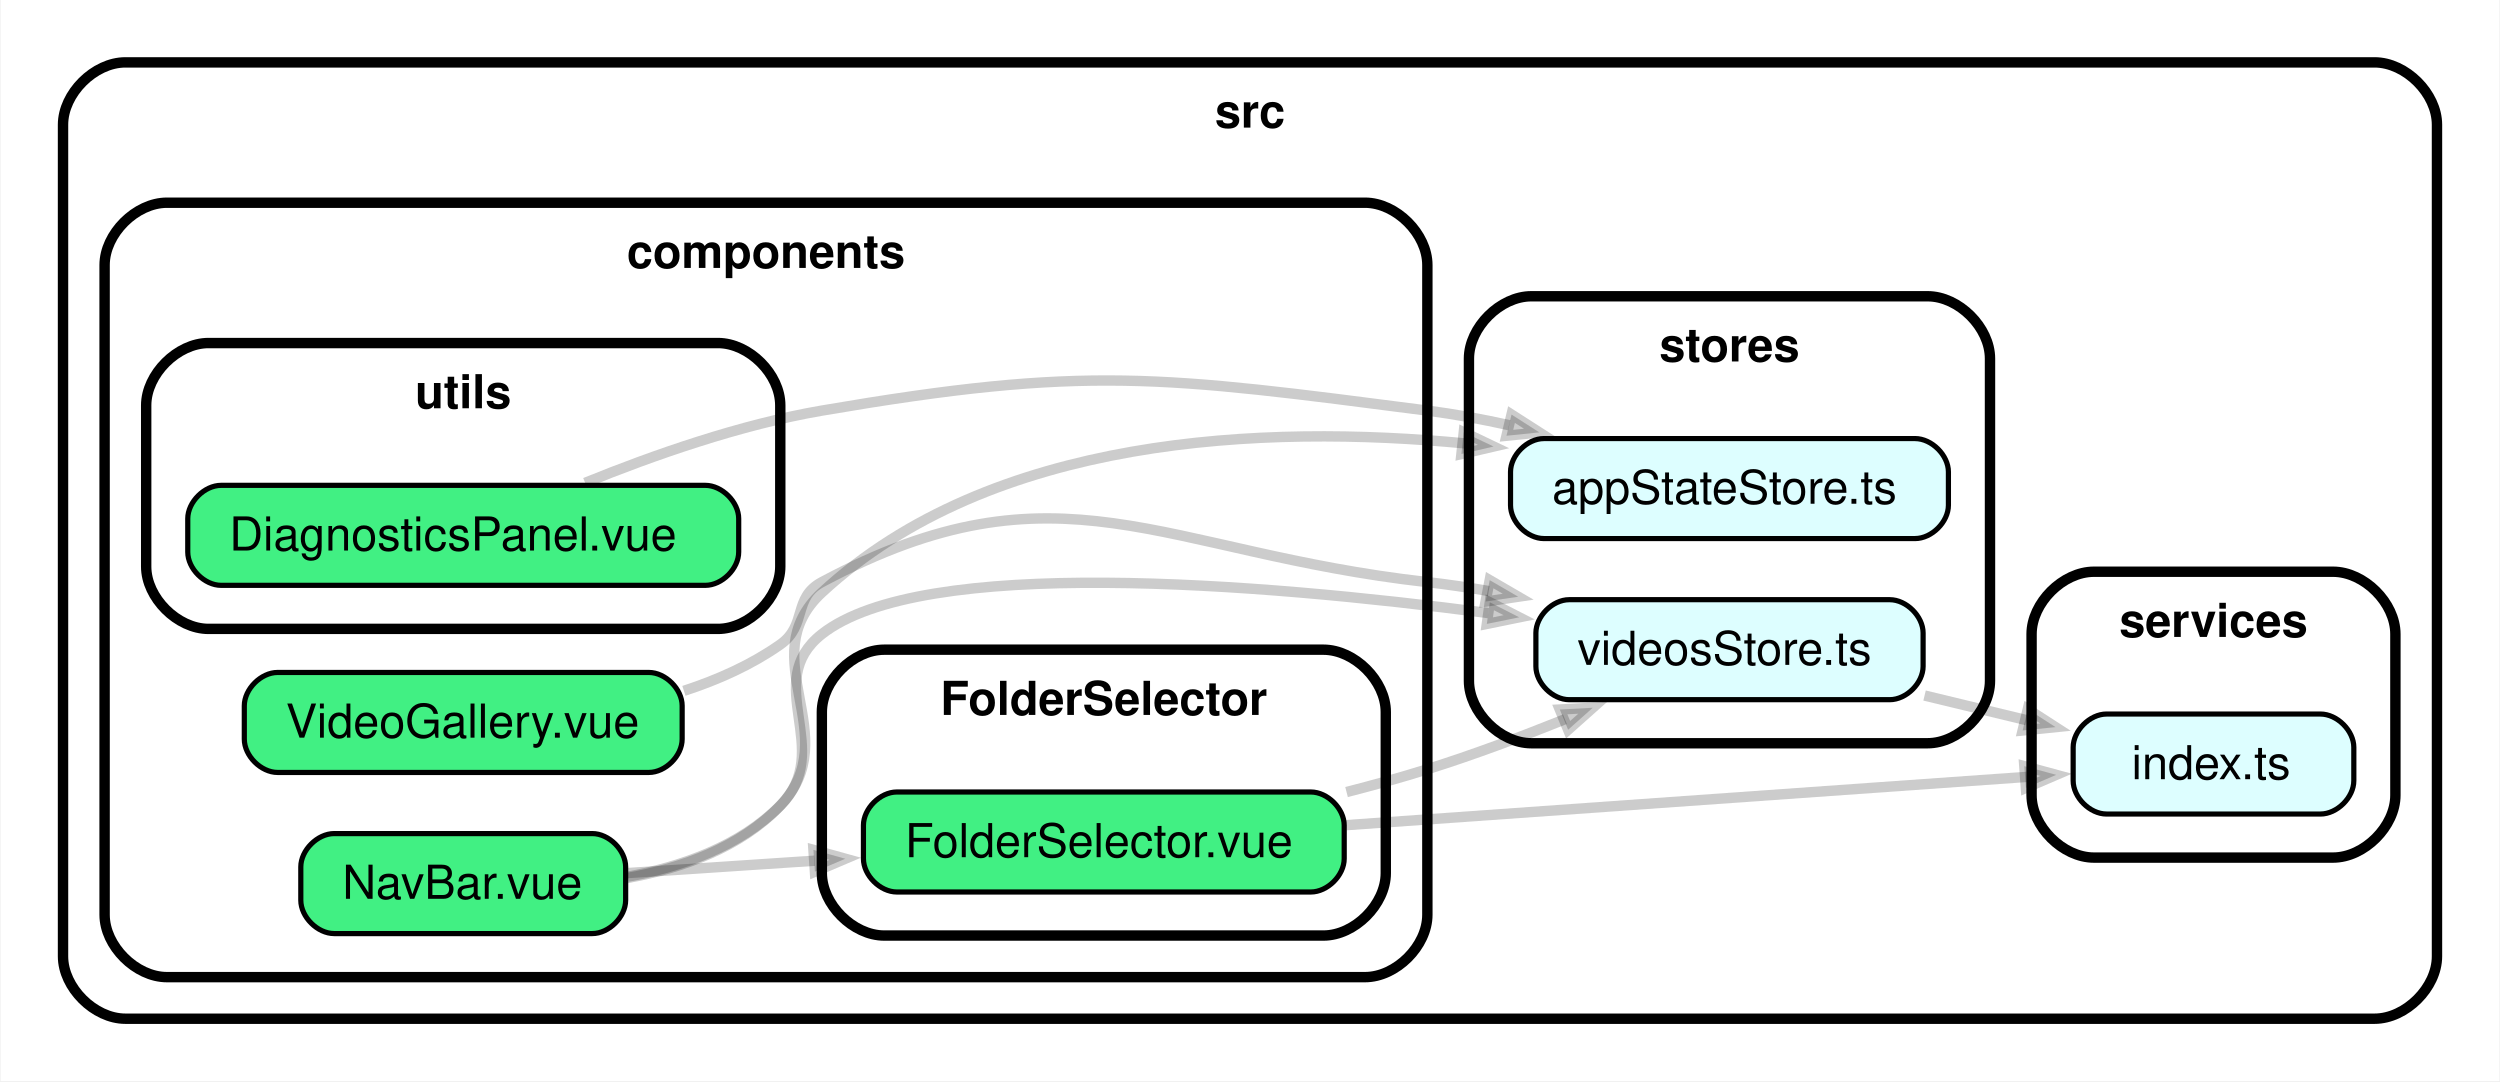
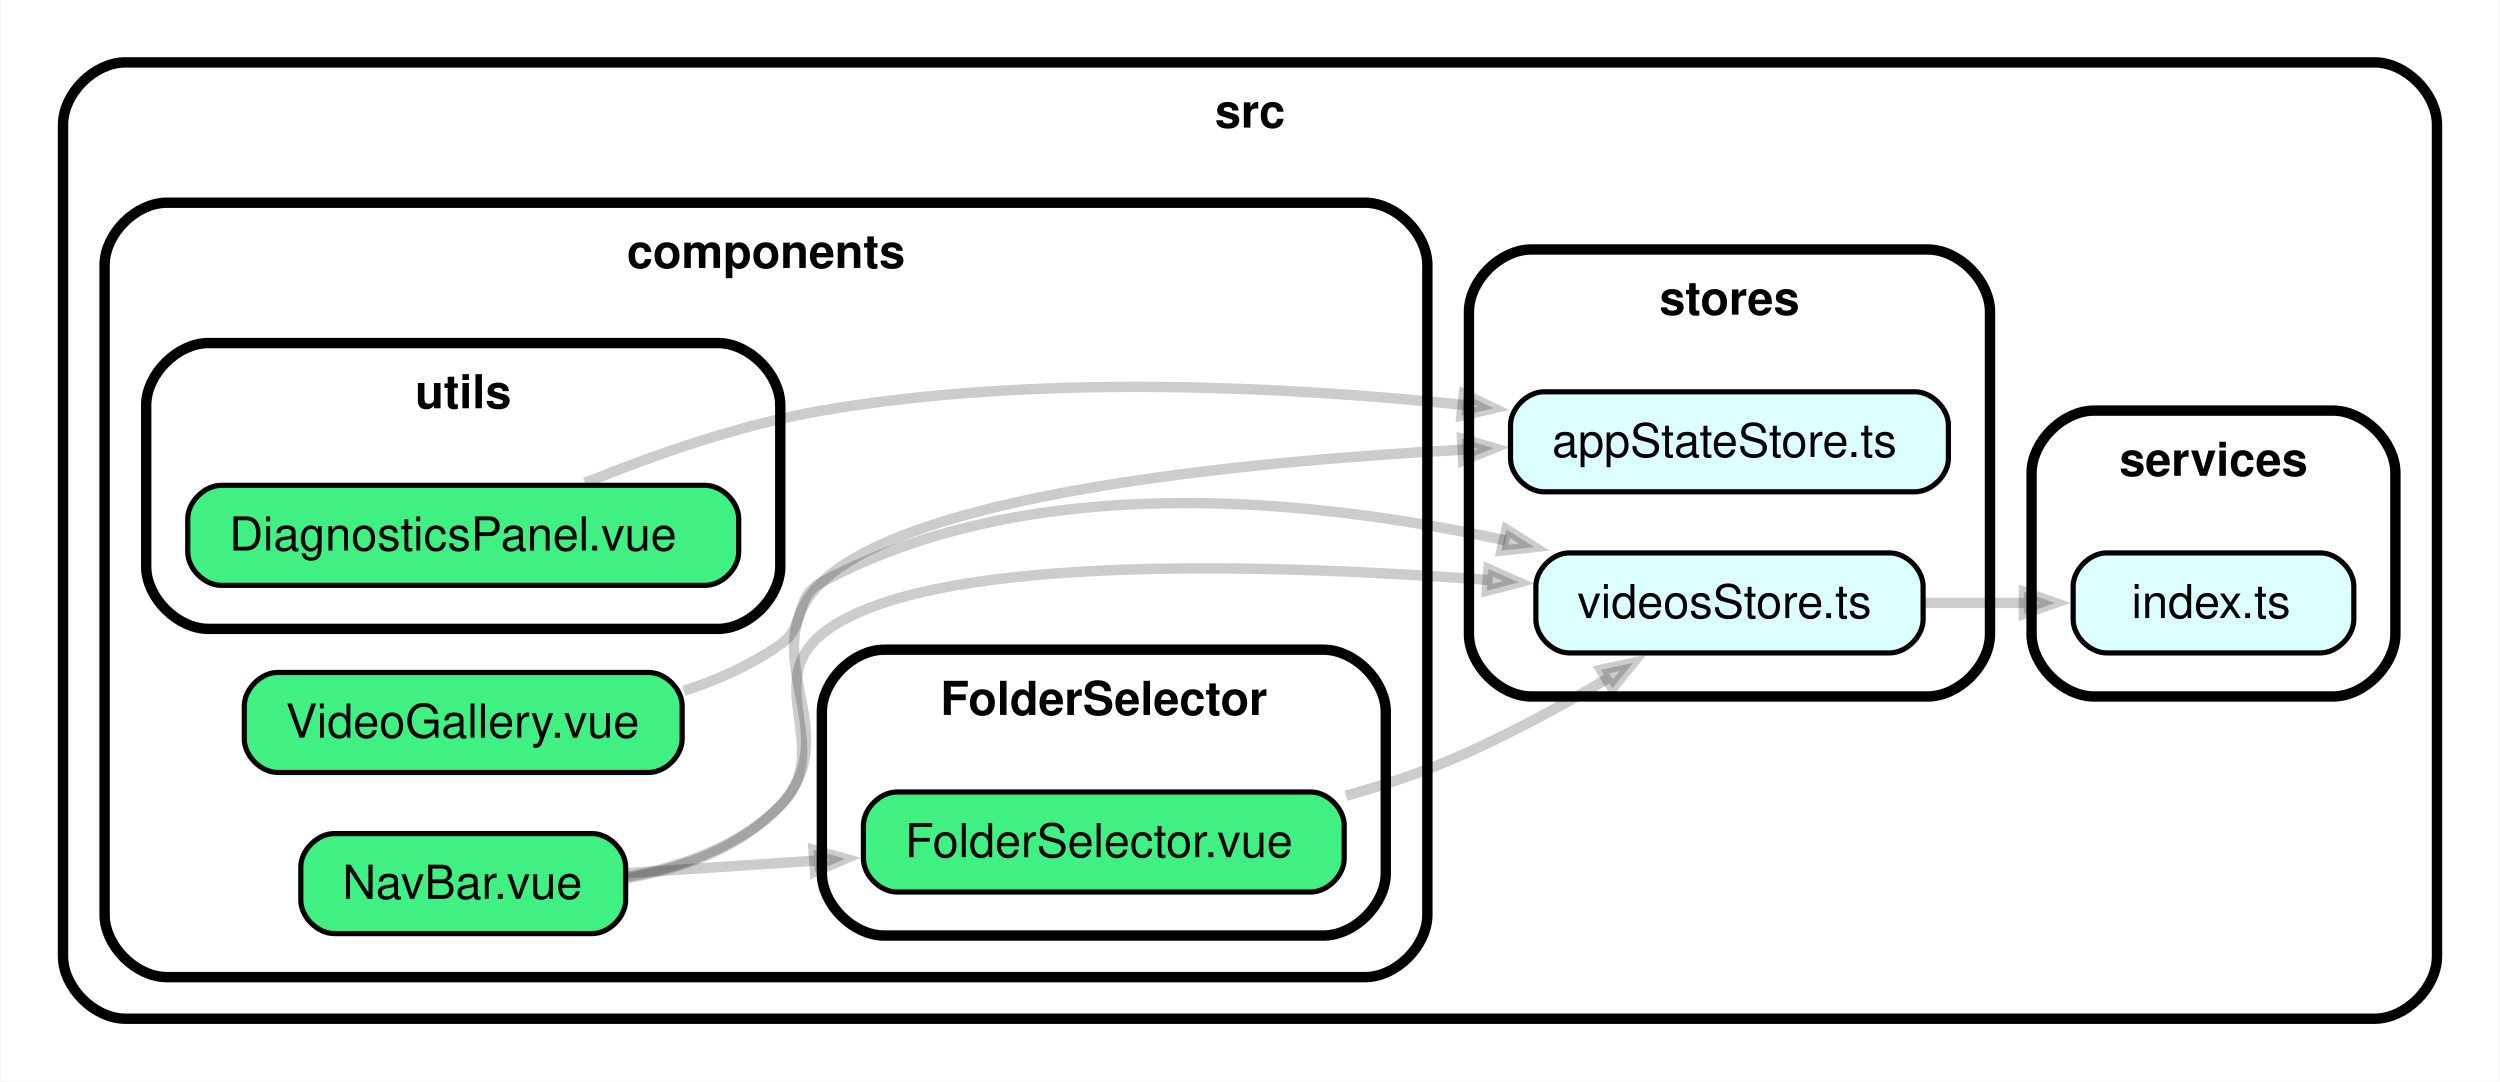
<svg xmlns="http://www.w3.org/2000/svg" xmlns:xlink="http://www.w3.org/1999/xlink" width="481pt" height="208pt" viewBox="0.00 0.00 480.75 208.00">
  <g id="graph0" class="graph" transform="scale(1 1) rotate(0) translate(4 204)">
    <polygon fill="white" stroke="none" points="-4,4 -4,-204 476.75,-204 476.75,4 -4,4" />
    <g id="clust1" class="cluster">
      <path fill="#ffffff" stroke="black" stroke-width="2" d="M20,-8C20,-8 452.75,-8 452.75,-8 458.75,-8 464.75,-14 464.75,-20 464.75,-20 464.75,-180 464.75,-180 464.75,-186 458.75,-192 452.75,-192 452.75,-192 20,-192 20,-192 14,-192 8,-186 8,-180 8,-180 8,-20 8,-20 8,-14 14,-8 20,-8" />
      <text text-anchor="middle" x="236.38" y="-179.45" font-family="Helvetica,sans-Serif" font-weight="bold" font-size="9.00">src</text>
    </g>
    <g id="clust2" class="cluster">
      <path fill="#ffffff" stroke="black" stroke-width="2" d="M28,-16C28,-16 258.5,-16 258.5,-16 264.5,-16 270.5,-22 270.5,-28 270.5,-28 270.5,-153 270.5,-153 270.5,-159 264.5,-165 258.5,-165 258.5,-165 28,-165 28,-165 22,-165 16,-159 16,-153 16,-153 16,-28 16,-28 16,-22 22,-16 28,-16" />
      <text text-anchor="middle" x="143.25" y="-152.45" font-family="Helvetica,sans-Serif" font-weight="bold" font-size="9.00">components</text>
    </g>
    <g id="clust3" class="cluster">
      <path fill="#ffffff" stroke="black" stroke-width="2" d="M166,-24C166,-24 250.5,-24 250.5,-24 256.5,-24 262.5,-30 262.5,-36 262.5,-36 262.5,-67 262.5,-67 262.5,-73 256.5,-79 250.5,-79 250.5,-79 166,-79 166,-79 160,-79 154,-73 154,-67 154,-67 154,-36 154,-36 154,-30 160,-24 166,-24" />
      <text text-anchor="middle" x="208.25" y="-66.45" font-family="Helvetica,sans-Serif" font-weight="bold" font-size="9.00">FolderSelector</text>
    </g>
    <g id="clust4" class="cluster">
      <path fill="#ffffff" stroke="black" stroke-width="2" d="M36,-83C36,-83 134,-83 134,-83 140,-83 146,-89 146,-95 146,-95 146,-126 146,-126 146,-132 140,-138 134,-138 134,-138 36,-138 36,-138 30,-138 24,-132 24,-126 24,-126 24,-95 24,-95 24,-89 30,-83 36,-83" />
      <text text-anchor="middle" x="85" y="-125.45" font-family="Helvetica,sans-Serif" font-weight="bold" font-size="9.00">utils</text>
    </g>
    <g id="clust5" class="cluster">
-       <path fill="#ffffff" stroke="black" stroke-width="2" d="M398.75,-39C398.75,-39 444.75,-39 444.75,-39 450.75,-39 456.75,-45 456.75,-51 456.75,-51 456.75,-82 456.75,-82 456.75,-88 450.75,-94 444.75,-94 444.75,-94 398.75,-94 398.75,-94 392.75,-94 386.75,-88 386.75,-82 386.75,-82 386.75,-51 386.75,-51 386.75,-45 392.75,-39 398.75,-39" />
-       <text text-anchor="middle" x="421.75" y="-81.45" font-family="Helvetica,sans-Serif" font-weight="bold" font-size="9.00">services</text>
+       <path fill="#ffffff" stroke="black" stroke-width="2" d="M398.75,-70C398.75,-70 444.75,-70 444.75,-70 450.75,-70 456.75,-76 456.75,-82 456.75,-82 456.75,-113 456.75,-113 456.75,-119 450.75,-125 444.75,-125 444.75,-125 398.75,-125 398.75,-125 392.75,-125 386.75,-119 386.75,-113 386.75,-113 386.75,-82 386.75,-82 386.75,-76 392.75,-70 398.75,-70" />
+       <text text-anchor="middle" x="421.75" y="-112.45" font-family="Helvetica,sans-Serif" font-weight="bold" font-size="9.00">services</text>
    </g>
    <g id="clust6" class="cluster">
-       <path fill="#ffffff" stroke="black" stroke-width="2" d="M290.5,-61C290.5,-61 366.75,-61 366.75,-61 372.75,-61 378.75,-67 378.75,-73 378.75,-73 378.75,-135 378.75,-135 378.75,-141 372.75,-147 366.75,-147 366.75,-147 290.5,-147 290.5,-147 284.5,-147 278.5,-141 278.5,-135 278.5,-135 278.5,-73 278.5,-73 278.5,-67 284.5,-61 290.5,-61" />
-       <text text-anchor="middle" x="328.62" y="-134.45" font-family="Helvetica,sans-Serif" font-weight="bold" font-size="9.00">stores</text>
+       <path fill="#ffffff" stroke="black" stroke-width="2" d="M290.5,-70C290.5,-70 366.75,-70 366.75,-70 372.75,-70 378.75,-76 378.75,-82 378.75,-82 378.75,-144 378.75,-144 378.75,-150 372.75,-156 366.75,-156 366.75,-156 290.5,-156 290.5,-156 284.5,-156 278.5,-150 278.5,-144 278.5,-144 278.5,-82 278.5,-82 278.5,-76 284.5,-70 290.5,-70" />
+       <text text-anchor="middle" x="328.62" y="-143.45" font-family="Helvetica,sans-Serif" font-weight="bold" font-size="9.00">stores</text>
    </g>
    <g id="node1" class="node">
      <g id="a_node1">
        <a xlink:href="src/components/FolderSelector/FolderSelector.vue" xlink:title="FolderSelector.vue">
          <path fill="#41f083" stroke="black" d="M248.08,-51.62C248.08,-51.62 168.42,-51.62 168.42,-51.62 165.21,-51.62 162,-48.42 162,-45.21 162,-45.21 162,-38.79 162,-38.79 162,-35.58 165.21,-32.38 168.42,-32.38 168.42,-32.38 248.08,-32.38 248.08,-32.38 251.29,-32.38 254.5,-35.58 254.5,-38.79 254.5,-38.79 254.5,-45.21 254.5,-45.21 254.5,-48.42 251.29,-51.62 248.08,-51.62" />
          <text text-anchor="start" x="170" y="-39.08" font-family="Helvetica,sans-Serif" font-size="9.00">FolderSelector.vue</text>
        </a>
      </g>
    </g>
    <g id="node2" class="node">
      <g id="a_node2">
-         <a xlink:href="src/services/index.ts" xlink:title="index.ts">
-           <path fill="#ddfeff" stroke="black" d="M442.33,-66.62C442.33,-66.62 401.17,-66.62 401.17,-66.62 397.96,-66.62 394.75,-63.42 394.75,-60.21 394.75,-60.21 394.75,-53.79 394.75,-53.79 394.75,-50.58 397.96,-47.38 401.17,-47.38 401.17,-47.38 442.33,-47.38 442.33,-47.38 445.54,-47.38 448.75,-50.58 448.75,-53.79 448.75,-53.79 448.75,-60.21 448.75,-60.21 448.75,-63.42 445.54,-66.62 442.33,-66.62" />
-           <text text-anchor="start" x="406" y="-54.08" font-family="Helvetica,sans-Serif" font-size="9.00">index.ts</text>
+         <a xlink:href="src/stores/videosStore.ts" xlink:title="videosStore.ts">
+           <path fill="#ddfeff" stroke="black" d="M359.46,-97.62C359.46,-97.62 297.79,-97.62 297.79,-97.62 294.58,-97.62 291.38,-94.42 291.38,-91.21 291.38,-91.21 291.38,-84.79 291.38,-84.79 291.38,-81.58 294.58,-78.38 297.79,-78.38 297.79,-78.38 359.46,-78.38 359.46,-78.38 362.67,-78.38 365.88,-81.58 365.88,-84.79 365.88,-84.79 365.88,-91.21 365.88,-91.21 365.88,-94.42 362.67,-97.62 359.46,-97.62" />
+           <text text-anchor="start" x="299.38" y="-85.08" font-family="Helvetica,sans-Serif" font-size="9.00">videosStore.ts</text>
        </a>
      </g>
    </g>
    <g id="edge1" class="edge">
-       <path fill="none" stroke="#000000" stroke-width="2" stroke-opacity="0.2" d="M254.88,-45.24C294.18,-48.02 350.05,-51.99 385.86,-54.53" />
-       <polygon fill="#000000" fill-opacity="0.2" stroke="#000000" stroke-width="2" stroke-opacity="0.2" points="385.35,-56.59 391.49,-54.92 385.65,-52.41 385.35,-56.59" />
+       <path fill="none" stroke="#000000" stroke-width="2" stroke-opacity="0.2" d="M254.84,-50.89C260.19,-52.38 265.51,-54.08 270.5,-56 282.39,-60.58 294.81,-67.28 305.03,-73.37" />
+       <polygon fill="#000000" fill-opacity="0.2" stroke="#000000" stroke-width="2" stroke-opacity="0.2" points="303.9,-75.14 310.11,-76.48 306.09,-71.56 303.9,-75.14" />
+     </g>
+     <g id="node7" class="node">
+       <g id="a_node7">
+         <a xlink:href="src/services/index.ts" xlink:title="index.ts">
+           <path fill="#ddfeff" stroke="black" d="M442.33,-97.62C442.33,-97.62 401.17,-97.62 401.17,-97.62 397.96,-97.62 394.75,-94.42 394.75,-91.21 394.75,-91.21 394.75,-84.79 394.75,-84.79 394.75,-81.58 397.96,-78.38 401.17,-78.38 401.17,-78.38 442.33,-78.38 442.33,-78.38 445.54,-78.38 448.75,-81.58 448.75,-84.79 448.75,-84.79 448.75,-91.21 448.75,-91.21 448.75,-94.42 445.54,-97.62 442.33,-97.62" />
+           <text text-anchor="start" x="406" y="-85.08" font-family="Helvetica,sans-Serif" font-size="9.00">index.ts</text>
+         </a>
+       </g>
+     </g>
+     <g id="edge7" class="edge">
+       <path fill="none" stroke="#000000" stroke-width="2" stroke-opacity="0.2" d="M366.16,-88C372.48,-88 379.05,-88 385.34,-88" />
+       <polygon fill="#000000" fill-opacity="0.2" stroke="#000000" stroke-width="2" stroke-opacity="0.2" points="385.27,-90.1 391.27,-88 385.27,-85.9 385.27,-90.1" />
    </g>
    <g id="node3" class="node">
      <g id="a_node3">
-         <a xlink:href="src/stores/videosStore.ts" xlink:title="videosStore.ts">
-           <path fill="#ddfeff" stroke="black" d="M359.46,-88.62C359.46,-88.62 297.79,-88.62 297.79,-88.62 294.58,-88.62 291.38,-85.42 291.38,-82.21 291.38,-82.21 291.38,-75.79 291.38,-75.79 291.38,-72.58 294.58,-69.38 297.79,-69.38 297.79,-69.38 359.46,-69.38 359.46,-69.38 362.67,-69.38 365.88,-72.58 365.88,-75.79 365.88,-75.79 365.88,-82.21 365.88,-82.21 365.88,-85.42 362.67,-88.62 359.46,-88.62" />
-           <text text-anchor="start" x="299.38" y="-76.08" font-family="Helvetica,sans-Serif" font-size="9.00">videosStore.ts</text>
-         </a>
-       </g>
-     </g>
-     <g id="edge2" class="edge">
-       <path fill="none" stroke="#000000" stroke-width="2" stroke-opacity="0.2" d="M254.95,-51.61C260.23,-52.96 265.5,-54.43 270.5,-56 279.22,-58.73 288.49,-62.21 296.97,-65.62" />
-       <polygon fill="#000000" fill-opacity="0.2" stroke="#000000" stroke-width="2" stroke-opacity="0.2" points="295.98,-67.49 302.33,-67.83 297.58,-63.6 295.98,-67.49" />
-     </g>
-     <g id="edge8" class="edge">
-       <path fill="none" stroke="#000000" stroke-width="2" stroke-opacity="0.2" d="M366.16,-70.18C372.63,-68.62 379.35,-66.99 385.78,-65.44" />
-       <polygon fill="#000000" fill-opacity="0.2" stroke="#000000" stroke-width="2" stroke-opacity="0.2" points="386.02,-67.55 391.36,-64.1 385.03,-63.46 386.02,-67.55" />
-     </g>
-     <g id="node4" class="node">
-       <g id="a_node4">
        <a xlink:href="src/components/NavBar.vue" xlink:title="NavBar.vue">
          <path fill="#41f083" stroke="black" d="M109.83,-43.62C109.83,-43.62 60.17,-43.62 60.17,-43.62 56.96,-43.62 53.75,-40.42 53.75,-37.21 53.75,-37.21 53.75,-30.79 53.75,-30.79 53.75,-27.58 56.96,-24.38 60.17,-24.38 60.17,-24.38 109.83,-24.38 109.83,-24.38 113.04,-24.38 116.25,-27.58 116.25,-30.79 116.25,-30.79 116.25,-37.21 116.25,-37.21 116.25,-40.42 113.04,-43.62 109.83,-43.62" />
          <text text-anchor="start" x="61.75" y="-31.07" font-family="Helvetica,sans-Serif" font-size="9.00">NavBar.vue</text>
        </a>
      </g>
    </g>
-     <g id="edge3" class="edge">
+     <g id="edge2" class="edge">
      <path fill="none" stroke="#000000" stroke-width="2" stroke-opacity="0.2" d="M116.6,-36.02C127.55,-36.74 140.25,-37.58 152.61,-38.4" />
      <polygon fill="#000000" fill-opacity="0.2" stroke="#000000" stroke-width="2" stroke-opacity="0.2" points="152.38,-40.48 158.51,-38.78 152.66,-36.29 152.38,-40.48" />
    </g>
-     <g id="edge5" class="edge">
-       <path fill="none" stroke="#000000" stroke-width="2" stroke-opacity="0.2" d="M116.64,-35.32C127.19,-37.27 138.28,-41.23 146,-49 156.63,-59.71 142.14,-72.67 154,-82 173.18,-97.08 237.5,-91.9 282.23,-86.04" />
-       <polygon fill="#000000" fill-opacity="0.2" stroke="#000000" stroke-width="2" stroke-opacity="0.2" points="282.51,-88.12 288.17,-85.23 281.94,-83.96 282.51,-88.12" />
+     <g id="edge4" class="edge">
+       <path fill="none" stroke="#000000" stroke-width="2" stroke-opacity="0.2" d="M116.64,-35.32C127.19,-37.27 138.28,-41.23 146,-49 156.63,-59.71 142.3,-72.47 154,-82 172.92,-97.42 237.32,-95.74 282.12,-92.42" />
+       <polygon fill="#000000" fill-opacity="0.2" stroke="#000000" stroke-width="2" stroke-opacity="0.2" points="282.25,-94.52 288.07,-91.95 281.92,-90.33 282.25,-94.52" />
+     </g>
+     <g id="node4" class="node">
+       <g id="a_node4">
+         <a xlink:href="src/stores/appStateStore.ts" xlink:title="appStateStore.ts">
+           <path fill="#ddfeff" stroke="black" d="M364.33,-128.62C364.33,-128.62 292.92,-128.62 292.92,-128.62 289.71,-128.62 286.5,-125.42 286.5,-122.21 286.5,-122.21 286.5,-115.79 286.5,-115.79 286.5,-112.58 289.71,-109.38 292.92,-109.38 292.92,-109.38 364.33,-109.38 364.33,-109.38 367.54,-109.38 370.75,-112.58 370.75,-115.79 370.75,-115.79 370.75,-122.21 370.75,-122.21 370.75,-125.42 367.54,-128.62 364.33,-128.62" />
+           <text text-anchor="start" x="294.5" y="-116.08" font-family="Helvetica,sans-Serif" font-size="9.00">appStateStore.ts</text>
+         </a>
+       </g>
+     </g>
+     <g id="edge3" class="edge">
+       <path fill="none" stroke="#000000" stroke-width="2" stroke-opacity="0.2" d="M116.56,-35.04C127.23,-36.94 138.42,-40.94 146,-49 159.32,-63.16 140.05,-78.46 154,-92 171.19,-108.68 232.62,-115.06 277.55,-117.49" />
+       <polygon fill="#000000" fill-opacity="0.2" stroke="#000000" stroke-width="2" stroke-opacity="0.2" points="277.17,-119.58 283.27,-117.78 277.38,-115.38 277.17,-119.58" />
    </g>
    <g id="node5" class="node">
      <g id="a_node5">
-         <a xlink:href="src/stores/appStateStore.ts" xlink:title="appStateStore.ts">
-           <path fill="#ddfeff" stroke="black" d="M364.33,-119.62C364.33,-119.62 292.92,-119.62 292.92,-119.62 289.71,-119.62 286.5,-116.42 286.5,-113.21 286.5,-113.21 286.5,-106.79 286.5,-106.79 286.5,-103.58 289.71,-100.38 292.92,-100.38 292.92,-100.38 364.33,-100.38 364.33,-100.38 367.54,-100.38 370.75,-103.58 370.75,-106.79 370.75,-106.79 370.75,-113.21 370.75,-113.21 370.75,-116.42 367.54,-119.62 364.33,-119.62" />
-           <text text-anchor="start" x="294.5" y="-107.08" font-family="Helvetica,sans-Serif" font-size="9.00">appStateStore.ts</text>
-         </a>
-       </g>
-     </g>
-     <g id="edge4" class="edge">
-       <path fill="none" stroke="#000000" stroke-width="2" stroke-opacity="0.2" d="M116.52,-35.07C127.19,-36.98 138.39,-40.98 146,-49 158.78,-62.47 140.37,-77.39 154,-90 186.72,-120.26 239.06,-122.38 277.72,-118.69" />
-       <polygon fill="#000000" fill-opacity="0.2" stroke="#000000" stroke-width="2" stroke-opacity="0.2" points="277.5,-120.83 283.24,-118.09 277.05,-116.65 277.5,-120.83" />
-     </g>
-     <g id="node6" class="node">
-       <g id="a_node6">
        <a xlink:href="src/components/VideoGallery.vue" xlink:title="VideoGallery.vue">
          <path fill="#41f083" stroke="black" d="M120.71,-74.62C120.71,-74.62 49.29,-74.62 49.29,-74.62 46.08,-74.62 42.88,-71.42 42.88,-68.21 42.88,-68.21 42.88,-61.79 42.88,-61.79 42.88,-58.58 46.08,-55.38 49.29,-55.38 49.29,-55.38 120.71,-55.38 120.71,-55.38 123.92,-55.38 127.12,-58.58 127.12,-61.79 127.12,-61.79 127.12,-68.21 127.12,-68.21 127.12,-71.42 123.92,-74.62 120.71,-74.62" />
          <text text-anchor="start" x="50.88" y="-62.08" font-family="Helvetica,sans-Serif" font-size="9.00">VideoGallery.vue</text>
        </a>
      </g>
    </g>
-     <g id="edge6" class="edge">
-       <path fill="none" stroke="#000000" stroke-width="2" stroke-opacity="0.2" d="M127.46,-71.08C134.03,-73.22 140.47,-76.1 146,-80 151.24,-83.69 148.35,-88.98 154,-92 199.65,-116.43 219.05,-97.78 270.5,-92 274.36,-91.57 278.33,-90.97 282.31,-90.28" />
-       <polygon fill="#000000" fill-opacity="0.2" stroke="#000000" stroke-width="2" stroke-opacity="0.2" points="282.49,-92.38 287.98,-89.19 281.7,-88.26 282.49,-92.38" />
+     <g id="edge5" class="edge">
+       <path fill="none" stroke="#000000" stroke-width="2" stroke-opacity="0.2" d="M127.46,-71.08C134.03,-73.22 140.47,-76.1 146,-80 151.24,-83.69 148.35,-88.98 154,-92 194.61,-113.73 248.57,-108.11 285.5,-100.03" />
+       <polygon fill="#000000" fill-opacity="0.2" stroke="#000000" stroke-width="2" stroke-opacity="0.2" points="285.71,-102.14 291.08,-98.74 284.76,-98.05 285.71,-102.14" />
    </g>
-     <g id="node7" class="node">
-       <g id="a_node7">
+     <g id="node6" class="node">
+       <g id="a_node6">
        <a xlink:href="src/components/utils/DiagnosticsPanel.vue" xlink:title="DiagnosticsPanel.vue">
          <path fill="#41f083" stroke="black" d="M131.58,-110.62C131.58,-110.62 38.42,-110.62 38.42,-110.62 35.21,-110.62 32,-107.42 32,-104.21 32,-104.21 32,-97.79 32,-97.79 32,-94.58 35.21,-91.38 38.42,-91.38 38.42,-91.38 131.58,-91.38 131.58,-91.38 134.79,-91.38 138,-94.58 138,-97.79 138,-97.79 138,-104.21 138,-104.21 138,-107.42 134.79,-110.62 131.58,-110.62" />
          <text text-anchor="start" x="40" y="-98.08" font-family="Helvetica,sans-Serif" font-size="9.00">DiagnosticsPanel.vue</text>
        </a>
      </g>
    </g>
-     <g id="edge7" class="edge">
-       <path fill="none" stroke="#000000" stroke-width="2" stroke-opacity="0.2" d="M108.46,-111.1C121.47,-116.39 138.33,-122.32 154,-125 205.03,-133.74 219.15,-131.63 270.5,-125 275.65,-124.34 280.99,-123.35 286.25,-122.19" />
-       <polygon fill="#000000" fill-opacity="0.2" stroke="#000000" stroke-width="2" stroke-opacity="0.2" points="286.69,-124.24 292.04,-120.81 285.72,-120.16 286.69,-124.24" />
+     <g id="edge6" class="edge">
+       <path fill="none" stroke="#000000" stroke-width="2" stroke-opacity="0.2" d="M108.46,-111.1C121.47,-116.39 138.33,-122.32 154,-125 195.25,-132.07 242.78,-129.71 277.68,-126.07" />
+       <polygon fill="#000000" fill-opacity="0.2" stroke="#000000" stroke-width="2" stroke-opacity="0.2" points="277.52,-128.2 283.25,-125.45 277.06,-124.03 277.52,-128.2" />
    </g>
  </g>
</svg>
